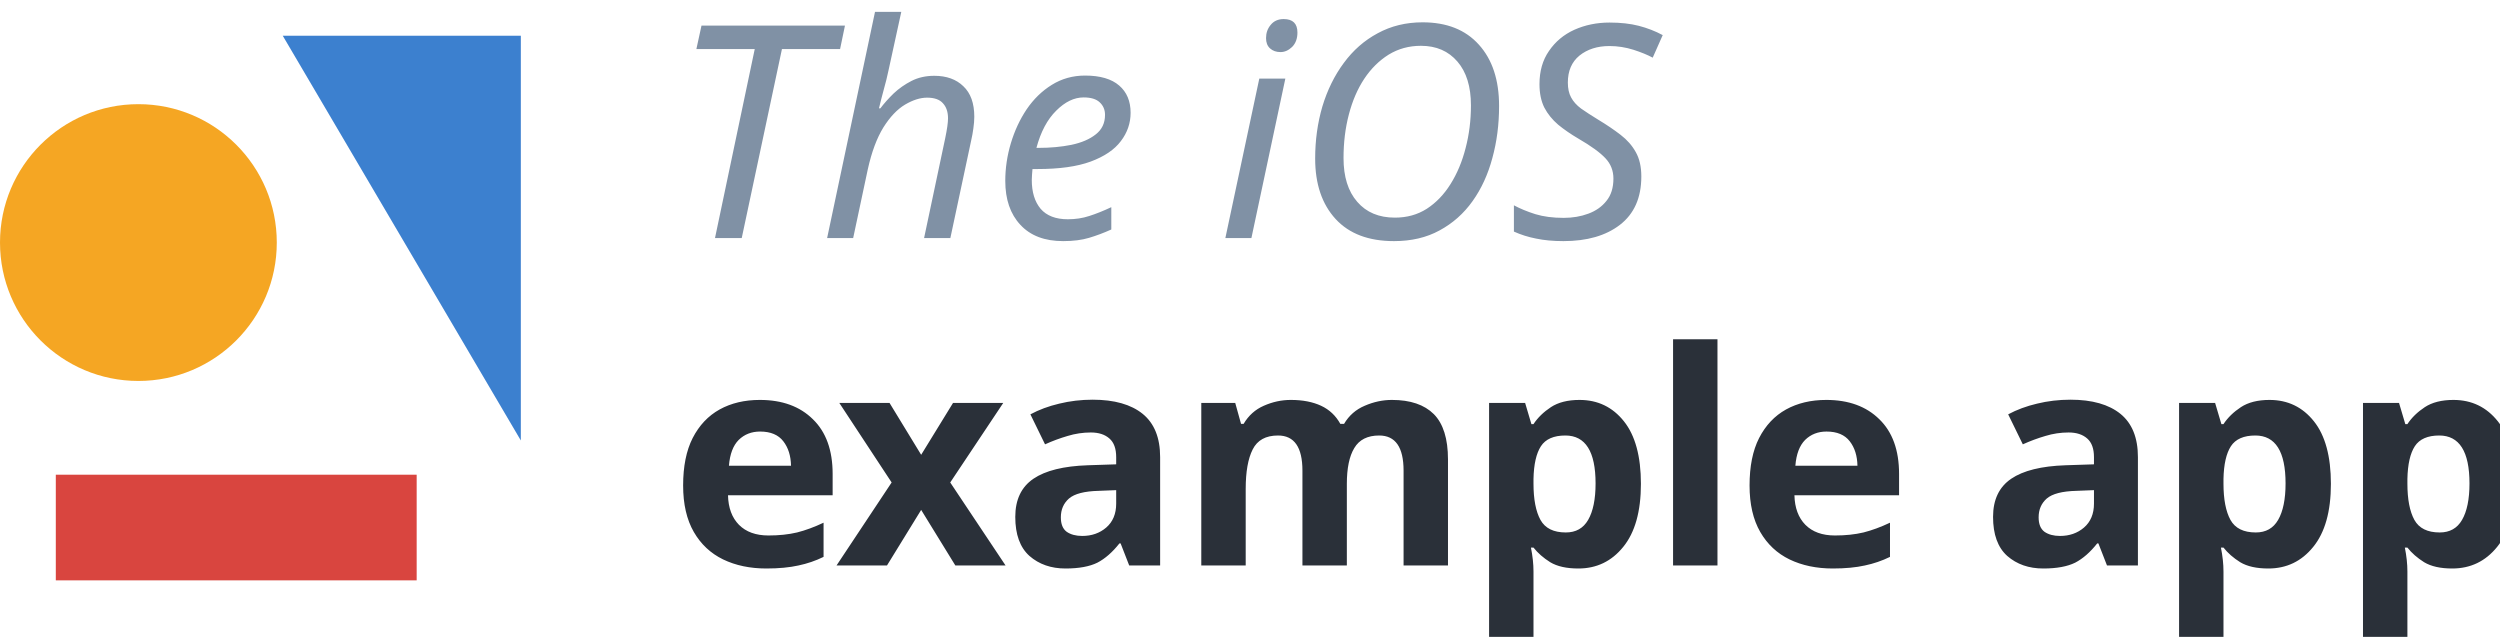
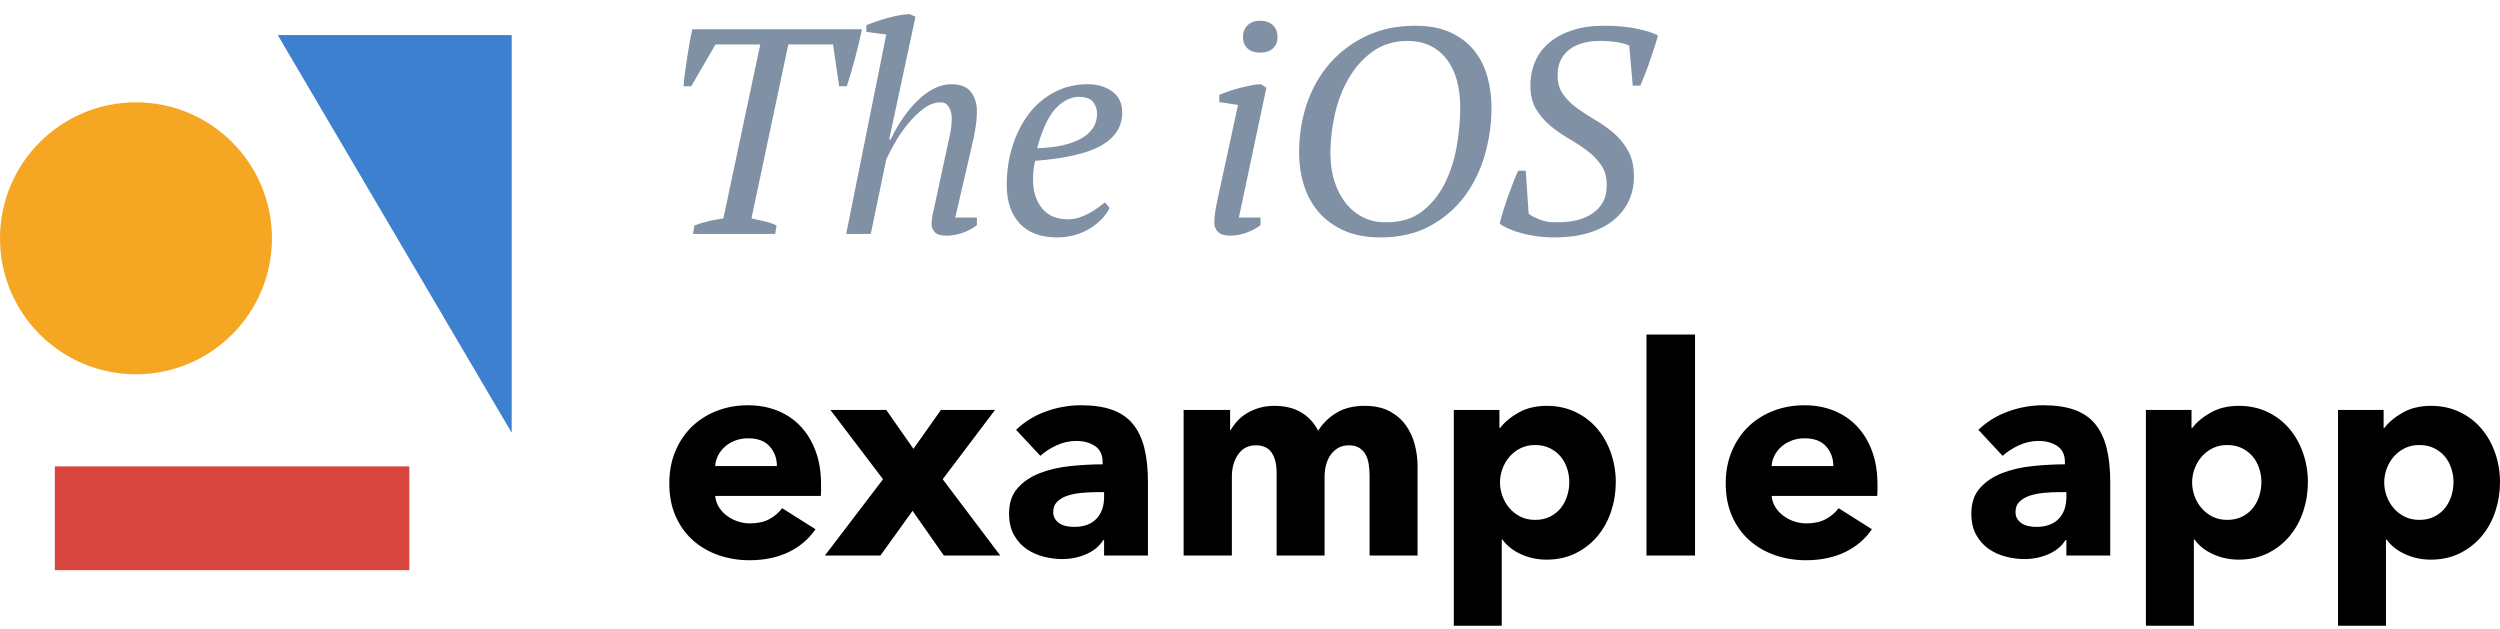
- <svg xmlns="http://www.w3.org/2000/svg" width="168" height="43" viewBox="0 0 168 43">
-   <g fill="none" fill-rule="evenodd">
-     <g transform="translate(0 2)">
-       <path fill="#D9453F" d="M3.75 37v-7.1H28V37z" />
-       <circle cx="9.3" cy="14.3" r="9.3" fill="#F5A623" />
-       <path fill="#3C80CF" d="M35 27.6L19 .4h16z" />
-     </g>
-     <g font-size="20">
-       <text fill="#2A3039" font-family="AvenirNext-Bold, Avenir Next" font-weight="bold" letter-spacing="-.3" transform="translate(45 18)">
-         <tspan x="0" y="20">example app</tspan>
-       </text>
-       <text fill="#8091A5" font-family="PTSerif-Italic, PT Serif" font-style="italic" transform="translate(45 -27)">
-         <tspan x="0" y="43">The iOS</tspan>
-       </text>
+ <svg xmlns="http://www.w3.org/2000/svg" width="171px" height="43px" viewBox="0 0 171 43" version="1.1">
+   <defs />
+   <g id="Page-1" stroke="none" stroke-width="1" fill="none" fill-rule="evenodd">
+     <g id="the-example-app-logo-ios" transform="translate(0, -4)">
+       <g id="Group" transform="translate(0, 6)" fill-rule="nonzero">
+         <polygon id="Shape" fill="#D9453F" points="3.75 37 3.75 29.9 28 29.9 28 37" />
+         <circle id="Oval" fill="#F5A623" cx="9.3" cy="14.3" r="9.3" />
+         <polygon id="Shape" fill="#3C80CF" points="35 27.6 19 0.4 35 0.4" />
+       </g>
+       <g id="Group" transform="translate(45, 0)">
+         <g transform="translate(0, 26)" fill="#000000" id="example-app">
+           <path d="M8.14,9.88 C8.14,9.36 7.977,8.913 7.65,8.54 C7.323,8.167 6.833,7.98 6.18,7.98 C5.86,7.98 5.567,8.03 5.3,8.13 C5.033,8.23 4.8,8.367 4.6,8.54 C4.4,8.713 4.24,8.917 4.12,9.15 C4,9.383 3.933,9.627 3.92,9.88 L8.14,9.88 Z M11.16,11.14 L11.16,11.54 C11.16,11.673 11.153,11.8 11.14,11.92 L3.92,11.92 C3.947,12.2 4.03,12.453 4.17,12.68 C4.31,12.907 4.49,13.103 4.71,13.27 C4.93,13.437 5.177,13.567 5.45,13.66 C5.723,13.753 6.007,13.8 6.3,13.8 C6.82,13.8 7.26,13.703 7.62,13.51 C7.98,13.317 8.273,13.067 8.5,12.76 L10.78,14.2 C10.313,14.88 9.697,15.403 8.93,15.77 C8.163,16.137 7.273,16.32 6.26,16.32 C5.513,16.32 4.807,16.203 4.14,15.97 C3.473,15.737 2.89,15.397 2.39,14.95 C1.89,14.503 1.497,13.953 1.21,13.3 C0.923,12.647 0.78,11.9 0.78,11.06 C0.78,10.247 0.92,9.51 1.2,8.85 C1.48,8.19 1.86,7.63 2.34,7.17 C2.82,6.71 3.387,6.353 4.04,6.1 C4.693,5.847 5.4,5.72 6.16,5.72 C6.893,5.72 7.567,5.843 8.18,6.09 C8.793,6.337 9.32,6.693 9.76,7.16 C10.2,7.627 10.543,8.193 10.79,8.86 C11.037,9.527 11.16,10.287 11.16,11.14 Z M19.56,16 L17.42,12.94 L15.22,16 L11.42,16 L15.4,10.78 L11.8,6.04 L15.62,6.04 L17.48,8.7 L19.36,6.04 L23.06,6.04 L19.48,10.78 L23.42,16 L19.56,16 Z M30.52,11.66 L30.1,11.66 C29.74,11.66 29.377,11.677 29.01,11.71 C28.643,11.743 28.317,11.807 28.03,11.9 C27.743,11.993 27.507,12.13 27.32,12.31 C27.133,12.49 27.04,12.727 27.04,13.02 C27.04,13.207 27.083,13.367 27.17,13.5 C27.257,13.633 27.367,13.74 27.5,13.82 C27.633,13.9 27.787,13.957 27.96,13.99 C28.133,14.023 28.3,14.04 28.46,14.04 C29.127,14.04 29.637,13.857 29.99,13.49 C30.343,13.123 30.52,12.627 30.52,12 L30.52,11.66 Z M24.5,7.4 C25.087,6.84 25.77,6.42 26.55,6.14 C27.33,5.86 28.127,5.72 28.94,5.72 C29.78,5.72 30.49,5.823 31.07,6.03 C31.65,6.237 32.12,6.557 32.48,6.99 C32.84,7.423 33.103,7.97 33.27,8.63 C33.437,9.29 33.52,10.073 33.52,10.98 L33.52,16 L30.52,16 L30.52,14.94 L30.46,14.94 C30.207,15.353 29.823,15.673 29.31,15.9 C28.797,16.127 28.24,16.24 27.64,16.24 C27.24,16.24 26.827,16.187 26.4,16.08 C25.973,15.973 25.583,15.8 25.23,15.56 C24.877,15.32 24.587,15 24.36,14.6 C24.133,14.2 24.02,13.707 24.02,13.12 C24.02,12.4 24.217,11.82 24.61,11.38 C25.003,10.94 25.51,10.6 26.13,10.36 C26.75,10.12 27.44,9.96 28.2,9.88 C28.96,9.8 29.7,9.76 30.42,9.76 L30.42,9.6 C30.42,9.107 30.247,8.743 29.9,8.51 C29.553,8.277 29.127,8.16 28.62,8.16 C28.153,8.16 27.703,8.26 27.27,8.46 C26.837,8.66 26.467,8.9 26.16,9.18 L24.5,7.4 Z M48.68,16 L48.68,10.56 C48.68,10.28 48.66,10.01 48.62,9.75 C48.58,9.49 48.507,9.267 48.4,9.08 C48.293,8.893 48.15,8.743 47.97,8.63 C47.79,8.517 47.553,8.46 47.26,8.46 C46.98,8.46 46.737,8.52 46.53,8.64 C46.323,8.76 46.15,8.92 46.01,9.12 C45.87,9.32 45.767,9.55 45.7,9.81 C45.633,10.07 45.6,10.34 45.6,10.62 L45.6,16 L42.32,16 L42.32,10.32 C42.32,9.747 42.207,9.293 41.98,8.96 C41.753,8.627 41.393,8.46 40.9,8.46 C40.38,8.46 39.977,8.667 39.69,9.08 C39.403,9.493 39.26,10 39.26,10.6 L39.26,16 L35.96,16 L35.96,6.04 L39.14,6.04 L39.14,7.42 L39.18,7.42 C39.3,7.207 39.45,7 39.63,6.8 C39.81,6.6 40.027,6.423 40.28,6.27 C40.533,6.117 40.817,5.993 41.13,5.9 C41.443,5.807 41.787,5.76 42.16,5.76 C42.88,5.76 43.49,5.907 43.99,6.2 C44.49,6.493 44.88,6.913 45.16,7.46 C45.493,6.94 45.92,6.527 46.44,6.22 C46.96,5.913 47.593,5.76 48.34,5.76 C49.02,5.76 49.59,5.883 50.05,6.13 C50.51,6.377 50.88,6.697 51.16,7.09 C51.44,7.483 51.643,7.923 51.77,8.41 C51.897,8.897 51.96,9.373 51.96,9.84 L51.96,16 L48.68,16 Z M65.52,10.98 C65.52,11.673 65.413,12.34 65.2,12.98 C64.987,13.62 64.677,14.183 64.27,14.67 C63.863,15.157 63.367,15.547 62.78,15.84 C62.193,16.133 61.527,16.28 60.78,16.28 C60.167,16.28 59.587,16.157 59.04,15.91 C58.493,15.663 58.067,15.327 57.76,14.9 L57.72,14.9 L57.72,20.8 L54.44,20.8 L54.44,6.04 L57.56,6.04 L57.56,7.26 L57.62,7.26 C57.927,6.86 58.35,6.51 58.89,6.21 C59.43,5.91 60.067,5.76 60.8,5.76 C61.52,5.76 62.173,5.9 62.76,6.18 C63.347,6.46 63.843,6.84 64.25,7.32 C64.657,7.8 64.97,8.357 65.19,8.99 C65.41,9.623 65.52,10.287 65.52,10.98 Z M62.34,10.98 C62.34,10.66 62.29,10.347 62.19,10.04 C62.09,9.733 61.943,9.463 61.75,9.23 C61.557,8.997 61.313,8.807 61.02,8.66 C60.727,8.513 60.387,8.44 60,8.44 C59.627,8.44 59.293,8.513 59,8.66 C58.707,8.807 58.457,9 58.25,9.24 C58.043,9.48 57.883,9.753 57.77,10.06 C57.657,10.367 57.6,10.68 57.6,11 C57.6,11.32 57.657,11.633 57.77,11.94 C57.883,12.247 58.043,12.52 58.25,12.76 C58.457,13 58.707,13.193 59,13.34 C59.293,13.487 59.627,13.56 60,13.56 C60.387,13.56 60.727,13.487 61.02,13.34 C61.313,13.193 61.557,13 61.75,12.76 C61.943,12.52 62.09,12.243 62.19,11.93 C62.29,11.617 62.34,11.3 62.34,10.98 Z M67.62,16 L67.62,0.88 L70.94,0.88 L70.94,16 L67.62,16 Z M80.4,9.88 C80.4,9.36 80.237,8.913 79.91,8.54 C79.583,8.167 79.093,7.98 78.44,7.98 C78.12,7.98 77.827,8.03 77.56,8.13 C77.293,8.23 77.06,8.367 76.86,8.54 C76.66,8.713 76.5,8.917 76.38,9.15 C76.26,9.383 76.193,9.627 76.18,9.88 L80.4,9.88 Z M83.42,11.14 L83.42,11.54 C83.42,11.673 83.413,11.8 83.4,11.92 L76.18,11.92 C76.207,12.2 76.29,12.453 76.43,12.68 C76.57,12.907 76.75,13.103 76.97,13.27 C77.19,13.437 77.437,13.567 77.71,13.66 C77.983,13.753 78.267,13.8 78.56,13.8 C79.08,13.8 79.52,13.703 79.88,13.51 C80.24,13.317 80.533,13.067 80.76,12.76 L83.04,14.2 C82.573,14.88 81.957,15.403 81.19,15.77 C80.423,16.137 79.533,16.32 78.52,16.32 C77.773,16.32 77.067,16.203 76.4,15.97 C75.733,15.737 75.15,15.397 74.65,14.95 C74.15,14.503 73.757,13.953 73.47,13.3 C73.183,12.647 73.04,11.9 73.04,11.06 C73.04,10.247 73.18,9.51 73.46,8.85 C73.74,8.19 74.12,7.63 74.6,7.17 C75.08,6.71 75.647,6.353 76.3,6.1 C76.953,5.847 77.66,5.72 78.42,5.72 C79.153,5.72 79.827,5.843 80.44,6.09 C81.053,6.337 81.58,6.693 82.02,7.16 C82.46,7.627 82.803,8.193 83.05,8.86 C83.297,9.527 83.42,10.287 83.42,11.14 Z M96.34,11.66 L95.92,11.66 C95.56,11.66 95.197,11.677 94.83,11.71 C94.463,11.743 94.137,11.807 93.85,11.9 C93.563,11.993 93.327,12.13 93.14,12.31 C92.953,12.49 92.86,12.727 92.86,13.02 C92.86,13.207 92.903,13.367 92.99,13.5 C93.077,13.633 93.187,13.74 93.32,13.82 C93.453,13.9 93.607,13.957 93.78,13.99 C93.953,14.023 94.12,14.04 94.28,14.04 C94.947,14.04 95.457,13.857 95.81,13.49 C96.163,13.123 96.34,12.627 96.34,12 L96.34,11.66 Z M90.32,7.4 C90.907,6.84 91.59,6.42 92.37,6.14 C93.15,5.86 93.947,5.72 94.76,5.72 C95.6,5.72 96.31,5.823 96.89,6.03 C97.47,6.237 97.94,6.557 98.3,6.99 C98.66,7.423 98.923,7.97 99.09,8.63 C99.257,9.29 99.34,10.073 99.34,10.98 L99.34,16 L96.34,16 L96.34,14.94 L96.28,14.94 C96.027,15.353 95.643,15.673 95.13,15.9 C94.617,16.127 94.06,16.24 93.46,16.24 C93.06,16.24 92.647,16.187 92.22,16.08 C91.793,15.973 91.403,15.8 91.05,15.56 C90.697,15.32 90.407,15 90.18,14.6 C89.953,14.2 89.84,13.707 89.84,13.12 C89.84,12.4 90.037,11.82 90.43,11.38 C90.823,10.94 91.33,10.6 91.95,10.36 C92.57,10.12 93.26,9.96 94.02,9.88 C94.78,9.8 95.52,9.76 96.24,9.76 L96.24,9.6 C96.24,9.107 96.067,8.743 95.72,8.51 C95.373,8.277 94.947,8.16 94.44,8.16 C93.973,8.16 93.523,8.26 93.09,8.46 C92.657,8.66 92.287,8.9 91.98,9.18 L90.32,7.4 Z M112.86,10.98 C112.86,11.673 112.753,12.34 112.54,12.98 C112.327,13.62 112.017,14.183 111.61,14.67 C111.203,15.157 110.707,15.547 110.12,15.84 C109.533,16.133 108.867,16.28 108.12,16.28 C107.507,16.28 106.927,16.157 106.38,15.91 C105.833,15.663 105.407,15.327 105.1,14.9 L105.06,14.9 L105.06,20.8 L101.78,20.8 L101.78,6.04 L104.9,6.04 L104.9,7.26 L104.96,7.26 C105.267,6.86 105.69,6.51 106.23,6.21 C106.77,5.91 107.407,5.76 108.14,5.76 C108.86,5.76 109.513,5.9 110.1,6.18 C110.687,6.46 111.183,6.84 111.59,7.32 C111.997,7.8 112.31,8.357 112.53,8.99 C112.75,9.623 112.86,10.287 112.86,10.98 Z M109.68,10.98 C109.68,10.66 109.63,10.347 109.53,10.04 C109.43,9.733 109.283,9.463 109.09,9.23 C108.897,8.997 108.653,8.807 108.36,8.66 C108.067,8.513 107.727,8.44 107.34,8.44 C106.967,8.44 106.633,8.513 106.34,8.66 C106.047,8.807 105.797,9 105.59,9.24 C105.383,9.48 105.223,9.753 105.11,10.06 C104.997,10.367 104.94,10.68 104.94,11 C104.94,11.32 104.997,11.633 105.11,11.94 C105.223,12.247 105.383,12.52 105.59,12.76 C105.797,13 106.047,13.193 106.34,13.34 C106.633,13.487 106.967,13.56 107.34,13.56 C107.727,13.56 108.067,13.487 108.36,13.34 C108.653,13.193 108.897,13 109.09,12.76 C109.283,12.52 109.43,12.243 109.53,11.93 C109.63,11.617 109.68,11.3 109.68,10.98 Z M126,10.98 C126,11.673 125.893,12.34 125.68,12.98 C125.467,13.62 125.157,14.183 124.75,14.67 C124.343,15.157 123.847,15.547 123.26,15.84 C122.673,16.133 122.007,16.28 121.26,16.28 C120.647,16.28 120.067,16.157 119.52,15.91 C118.973,15.663 118.547,15.327 118.24,14.9 L118.2,14.9 L118.2,20.8 L114.92,20.8 L114.92,6.04 L118.04,6.04 L118.04,7.26 L118.1,7.26 C118.407,6.86 118.83,6.51 119.37,6.21 C119.91,5.91 120.547,5.76 121.28,5.76 C122,5.76 122.653,5.9 123.24,6.18 C123.827,6.46 124.323,6.84 124.73,7.32 C125.137,7.8 125.45,8.357 125.67,8.99 C125.89,9.623 126,10.287 126,10.98 Z M122.82,10.98 C122.82,10.66 122.77,10.347 122.67,10.04 C122.57,9.733 122.423,9.463 122.23,9.23 C122.037,8.997 121.793,8.807 121.5,8.66 C121.207,8.513 120.867,8.44 120.48,8.44 C120.107,8.44 119.773,8.513 119.48,8.66 C119.187,8.807 118.937,9 118.73,9.24 C118.523,9.48 118.363,9.753 118.25,10.06 C118.137,10.367 118.08,10.68 118.08,11 C118.08,11.32 118.137,11.633 118.25,11.94 C118.363,12.247 118.523,12.52 118.73,12.76 C118.937,13 119.187,13.193 119.48,13.34 C119.773,13.487 120.107,13.56 120.48,13.56 C120.867,13.56 121.207,13.487 121.5,13.34 C121.793,13.193 122.037,13 122.23,12.76 C122.423,12.52 122.57,12.243 122.67,11.93 C122.77,11.617 122.82,11.3 122.82,10.98 Z" />
+         </g>
+         <g fill="#8091A5" id="The-iOS">
+           <path d="M8.02,20 L2.4,20 L2.5,19.42 C2.82,19.3 3.137,19.203 3.45,19.13 C3.763,19.057 4.107,18.993 4.48,18.94 L7,7.04 L3.94,7.04 L2.28,9.9 L1.76,9.9 C1.773,9.633 1.803,9.33 1.85,8.99 C1.897,8.65 1.947,8.303 2,7.95 C2.053,7.597 2.11,7.25 2.17,6.91 C2.23,6.57 2.293,6.267 2.36,6 L13.96,6 C13.907,6.267 13.84,6.567 13.76,6.9 C13.68,7.233 13.593,7.577 13.5,7.93 C13.407,8.283 13.31,8.63 13.21,8.97 C13.11,9.31 13.013,9.62 12.92,9.9 L12.4,9.9 L11.98,7.04 L8.92,7.04 L6.4,18.94 C6.72,19.007 7.023,19.073 7.31,19.14 C7.597,19.207 7.867,19.3 8.12,19.42 L8.02,20 Z M14.26,6.18 L14.26,5.72 C14.46,5.64 14.683,5.557 14.93,5.47 C15.177,5.383 15.433,5.303 15.7,5.23 C15.967,5.157 16.227,5.097 16.48,5.05 C16.733,5.003 16.973,4.973 17.2,4.96 L17.62,5.14 L15.82,13.54 L15.92,13.54 C16.173,13.007 16.46,12.51 16.78,12.05 C17.1,11.59 17.437,11.19 17.79,10.85 C18.143,10.51 18.513,10.243 18.9,10.05 C19.287,9.857 19.68,9.76 20.08,9.76 C20.693,9.76 21.137,9.937 21.41,10.29 C21.683,10.643 21.82,11.08 21.82,11.6 C21.82,11.96 21.787,12.347 21.72,12.76 C21.653,13.173 21.573,13.573 21.48,13.96 L20.34,18.88 L21.82,18.88 L21.82,19.4 C21.553,19.613 21.233,19.787 20.86,19.92 C20.487,20.053 20.113,20.12 19.74,20.12 C19.353,20.12 19.087,20.04 18.94,19.88 C18.793,19.72 18.72,19.547 18.72,19.36 C18.72,19.12 18.753,18.85 18.82,18.55 C18.887,18.25 18.953,17.947 19.02,17.64 L19.74,14.3 C19.833,13.887 19.917,13.5 19.99,13.14 C20.063,12.78 20.1,12.433 20.1,12.1 C20.1,11.793 20.033,11.533 19.9,11.32 C19.767,11.107 19.587,11 19.36,11 C18.947,11 18.547,11.147 18.16,11.44 C17.773,11.733 17.413,12.087 17.08,12.5 C16.747,12.913 16.453,13.343 16.2,13.79 C15.947,14.237 15.753,14.607 15.62,14.9 L14.56,20 L12.88,20 L15.62,6.36 L14.26,6.18 Z M30.9,18.22 C30.78,18.473 30.607,18.72 30.38,18.96 C30.153,19.2 29.887,19.417 29.58,19.61 C29.273,19.803 28.927,19.957 28.54,20.07 C28.153,20.183 27.74,20.24 27.3,20.24 C26.193,20.24 25.343,19.923 24.75,19.29 C24.157,18.657 23.86,17.78 23.86,16.66 C23.86,15.713 23.993,14.82 24.26,13.98 C24.527,13.14 24.9,12.407 25.38,11.78 C25.86,11.153 26.443,10.66 27.13,10.3 C27.817,9.94 28.58,9.76 29.42,9.76 C30.06,9.76 30.61,9.923 31.07,10.25 C31.53,10.577 31.76,11.06 31.76,11.7 C31.76,12.647 31.29,13.393 30.35,13.94 C29.41,14.487 27.893,14.84 25.8,15 C25.747,15.227 25.71,15.447 25.69,15.66 C25.67,15.873 25.66,16.08 25.66,16.28 C25.66,17.08 25.863,17.733 26.27,18.24 C26.677,18.747 27.273,19 28.06,19 C28.313,19 28.563,18.96 28.81,18.88 C29.057,18.8 29.29,18.7 29.51,18.58 C29.73,18.46 29.93,18.333 30.11,18.2 C30.29,18.067 30.447,17.947 30.58,17.84 L30.9,18.22 Z M28.8,10.62 C28.227,10.633 27.693,10.903 27.2,11.43 C26.707,11.957 26.287,12.86 25.94,14.14 C27.233,14.1 28.24,13.877 28.96,13.47 C29.68,13.063 30.04,12.5 30.04,11.78 C30.04,11.5 29.957,11.24 29.79,11 C29.623,10.76 29.293,10.633 28.8,10.62 Z M38.4,10.98 L38.4,10.48 C38.6,10.4 38.827,10.317 39.08,10.23 C39.333,10.143 39.593,10.067 39.86,10 C40.127,9.933 40.38,9.877 40.62,9.83 C40.86,9.783 41.073,9.76 41.26,9.76 L41.62,10 L39.74,18.88 L41.22,18.88 L41.22,19.4 C40.94,19.613 40.613,19.787 40.24,19.92 C39.867,20.053 39.5,20.12 39.14,20.12 C38.753,20.12 38.477,20.033 38.31,19.86 C38.143,19.687 38.06,19.487 38.06,19.26 C38.06,18.993 38.08,18.733 38.12,18.48 C38.16,18.227 38.213,17.947 38.28,17.64 L39.68,11.18 L38.4,10.98 Z M40.02,6.54 C40.02,6.193 40.127,5.92 40.34,5.72 C40.553,5.52 40.833,5.42 41.18,5.42 C41.553,5.42 41.847,5.52 42.06,5.72 C42.273,5.92 42.38,6.193 42.38,6.54 C42.38,6.873 42.273,7.133 42.06,7.32 C41.847,7.507 41.553,7.6 41.18,7.6 C40.833,7.6 40.553,7.507 40.34,7.32 C40.127,7.133 40.02,6.873 40.02,6.54 Z M43.86,14.44 C43.86,13.227 44.043,12.093 44.41,11.04 C44.777,9.987 45.307,9.07 46,8.29 C46.693,7.51 47.527,6.893 48.5,6.44 C49.473,5.987 50.573,5.76 51.8,5.76 C52.773,5.76 53.593,5.92 54.26,6.24 C54.927,6.56 55.463,6.98 55.87,7.5 C56.277,8.02 56.57,8.617 56.75,9.29 C56.93,9.963 57.02,10.66 57.02,11.38 C57.02,12.447 56.87,13.51 56.57,14.57 C56.27,15.63 55.807,16.58 55.18,17.42 C54.553,18.26 53.763,18.94 52.81,19.46 C51.857,19.98 50.727,20.24 49.42,20.24 C48.46,20.24 47.63,20.083 46.93,19.77 C46.23,19.457 45.653,19.037 45.2,18.51 C44.747,17.983 44.41,17.37 44.19,16.67 C43.97,15.97 43.86,15.227 43.86,14.44 Z M46,14.46 C46,15.193 46.097,15.853 46.29,16.44 C46.483,17.027 46.75,17.527 47.09,17.94 C47.43,18.353 47.83,18.67 48.29,18.89 C48.75,19.11 49.253,19.213 49.8,19.2 C50.773,19.213 51.583,18.977 52.23,18.49 C52.877,18.003 53.397,17.377 53.79,16.61 C54.183,15.843 54.463,14.997 54.63,14.07 C54.797,13.143 54.88,12.24 54.88,11.36 C54.88,10.68 54.803,10.06 54.65,9.5 C54.497,8.94 54.267,8.46 53.96,8.06 C53.653,7.66 53.277,7.35 52.83,7.13 C52.383,6.91 51.867,6.8 51.28,6.8 C50.36,6.8 49.567,7.04 48.9,7.52 C48.233,8 47.683,8.613 47.25,9.36 C46.817,10.107 46.5,10.933 46.3,11.84 C46.1,12.747 46,13.62 46,14.46 Z M59.56,18.62 C59.707,18.74 59.953,18.87 60.3,19.01 C60.647,19.15 61.013,19.213 61.4,19.2 C61.84,19.213 62.267,19.18 62.68,19.1 C63.093,19.02 63.467,18.88 63.8,18.68 C64.133,18.48 64.4,18.217 64.6,17.89 C64.8,17.563 64.9,17.153 64.9,16.66 C64.9,16.113 64.77,15.653 64.51,15.28 C64.25,14.907 63.927,14.577 63.54,14.29 C63.153,14.003 62.737,13.73 62.29,13.47 C61.843,13.21 61.427,12.92 61.04,12.6 C60.653,12.28 60.33,11.903 60.07,11.47 C59.81,11.037 59.68,10.5 59.68,9.86 C59.68,9.247 59.79,8.69 60.01,8.19 C60.23,7.69 60.557,7.26 60.99,6.9 C61.423,6.54 61.953,6.26 62.58,6.06 C63.207,5.86 63.92,5.76 64.72,5.76 C65.533,5.76 66.26,5.823 66.9,5.95 C67.54,6.077 68.04,6.233 68.4,6.42 C68.347,6.647 68.27,6.91 68.17,7.21 L67.86,8.14 C67.753,8.46 67.64,8.77 67.52,9.07 C67.4,9.37 67.293,9.633 67.2,9.86 L66.68,9.86 L66.44,7.12 C66.213,7.013 65.923,6.933 65.57,6.88 C65.217,6.827 64.833,6.8 64.42,6.8 C64.02,6.8 63.643,6.847 63.29,6.94 C62.937,7.033 62.63,7.177 62.37,7.37 C62.11,7.563 61.907,7.807 61.76,8.1 C61.613,8.393 61.54,8.74 61.54,9.14 C61.54,9.673 61.67,10.117 61.93,10.47 C62.19,10.823 62.513,11.14 62.9,11.42 C63.287,11.7 63.703,11.97 64.15,12.23 C64.597,12.49 65.013,12.787 65.4,13.12 C65.787,13.453 66.11,13.857 66.37,14.33 C66.63,14.803 66.76,15.387 66.76,16.08 C66.76,16.707 66.637,17.273 66.39,17.78 C66.143,18.287 65.79,18.723 65.33,19.09 C64.87,19.457 64.303,19.74 63.63,19.94 C62.957,20.14 62.193,20.24 61.34,20.24 C60.913,20.24 60.503,20.213 60.11,20.16 C59.717,20.107 59.357,20.033 59.03,19.94 C58.703,19.847 58.413,19.743 58.16,19.63 C57.907,19.517 57.713,19.407 57.58,19.3 C57.633,19.06 57.71,18.777 57.81,18.45 C57.91,18.123 58.02,17.793 58.14,17.46 C58.26,17.127 58.38,16.803 58.5,16.49 C58.62,16.177 58.733,15.907 58.84,15.68 L59.36,15.68 L59.56,18.62 Z" />
+         </g>
+       </g>
    </g>
  </g>
</svg>
